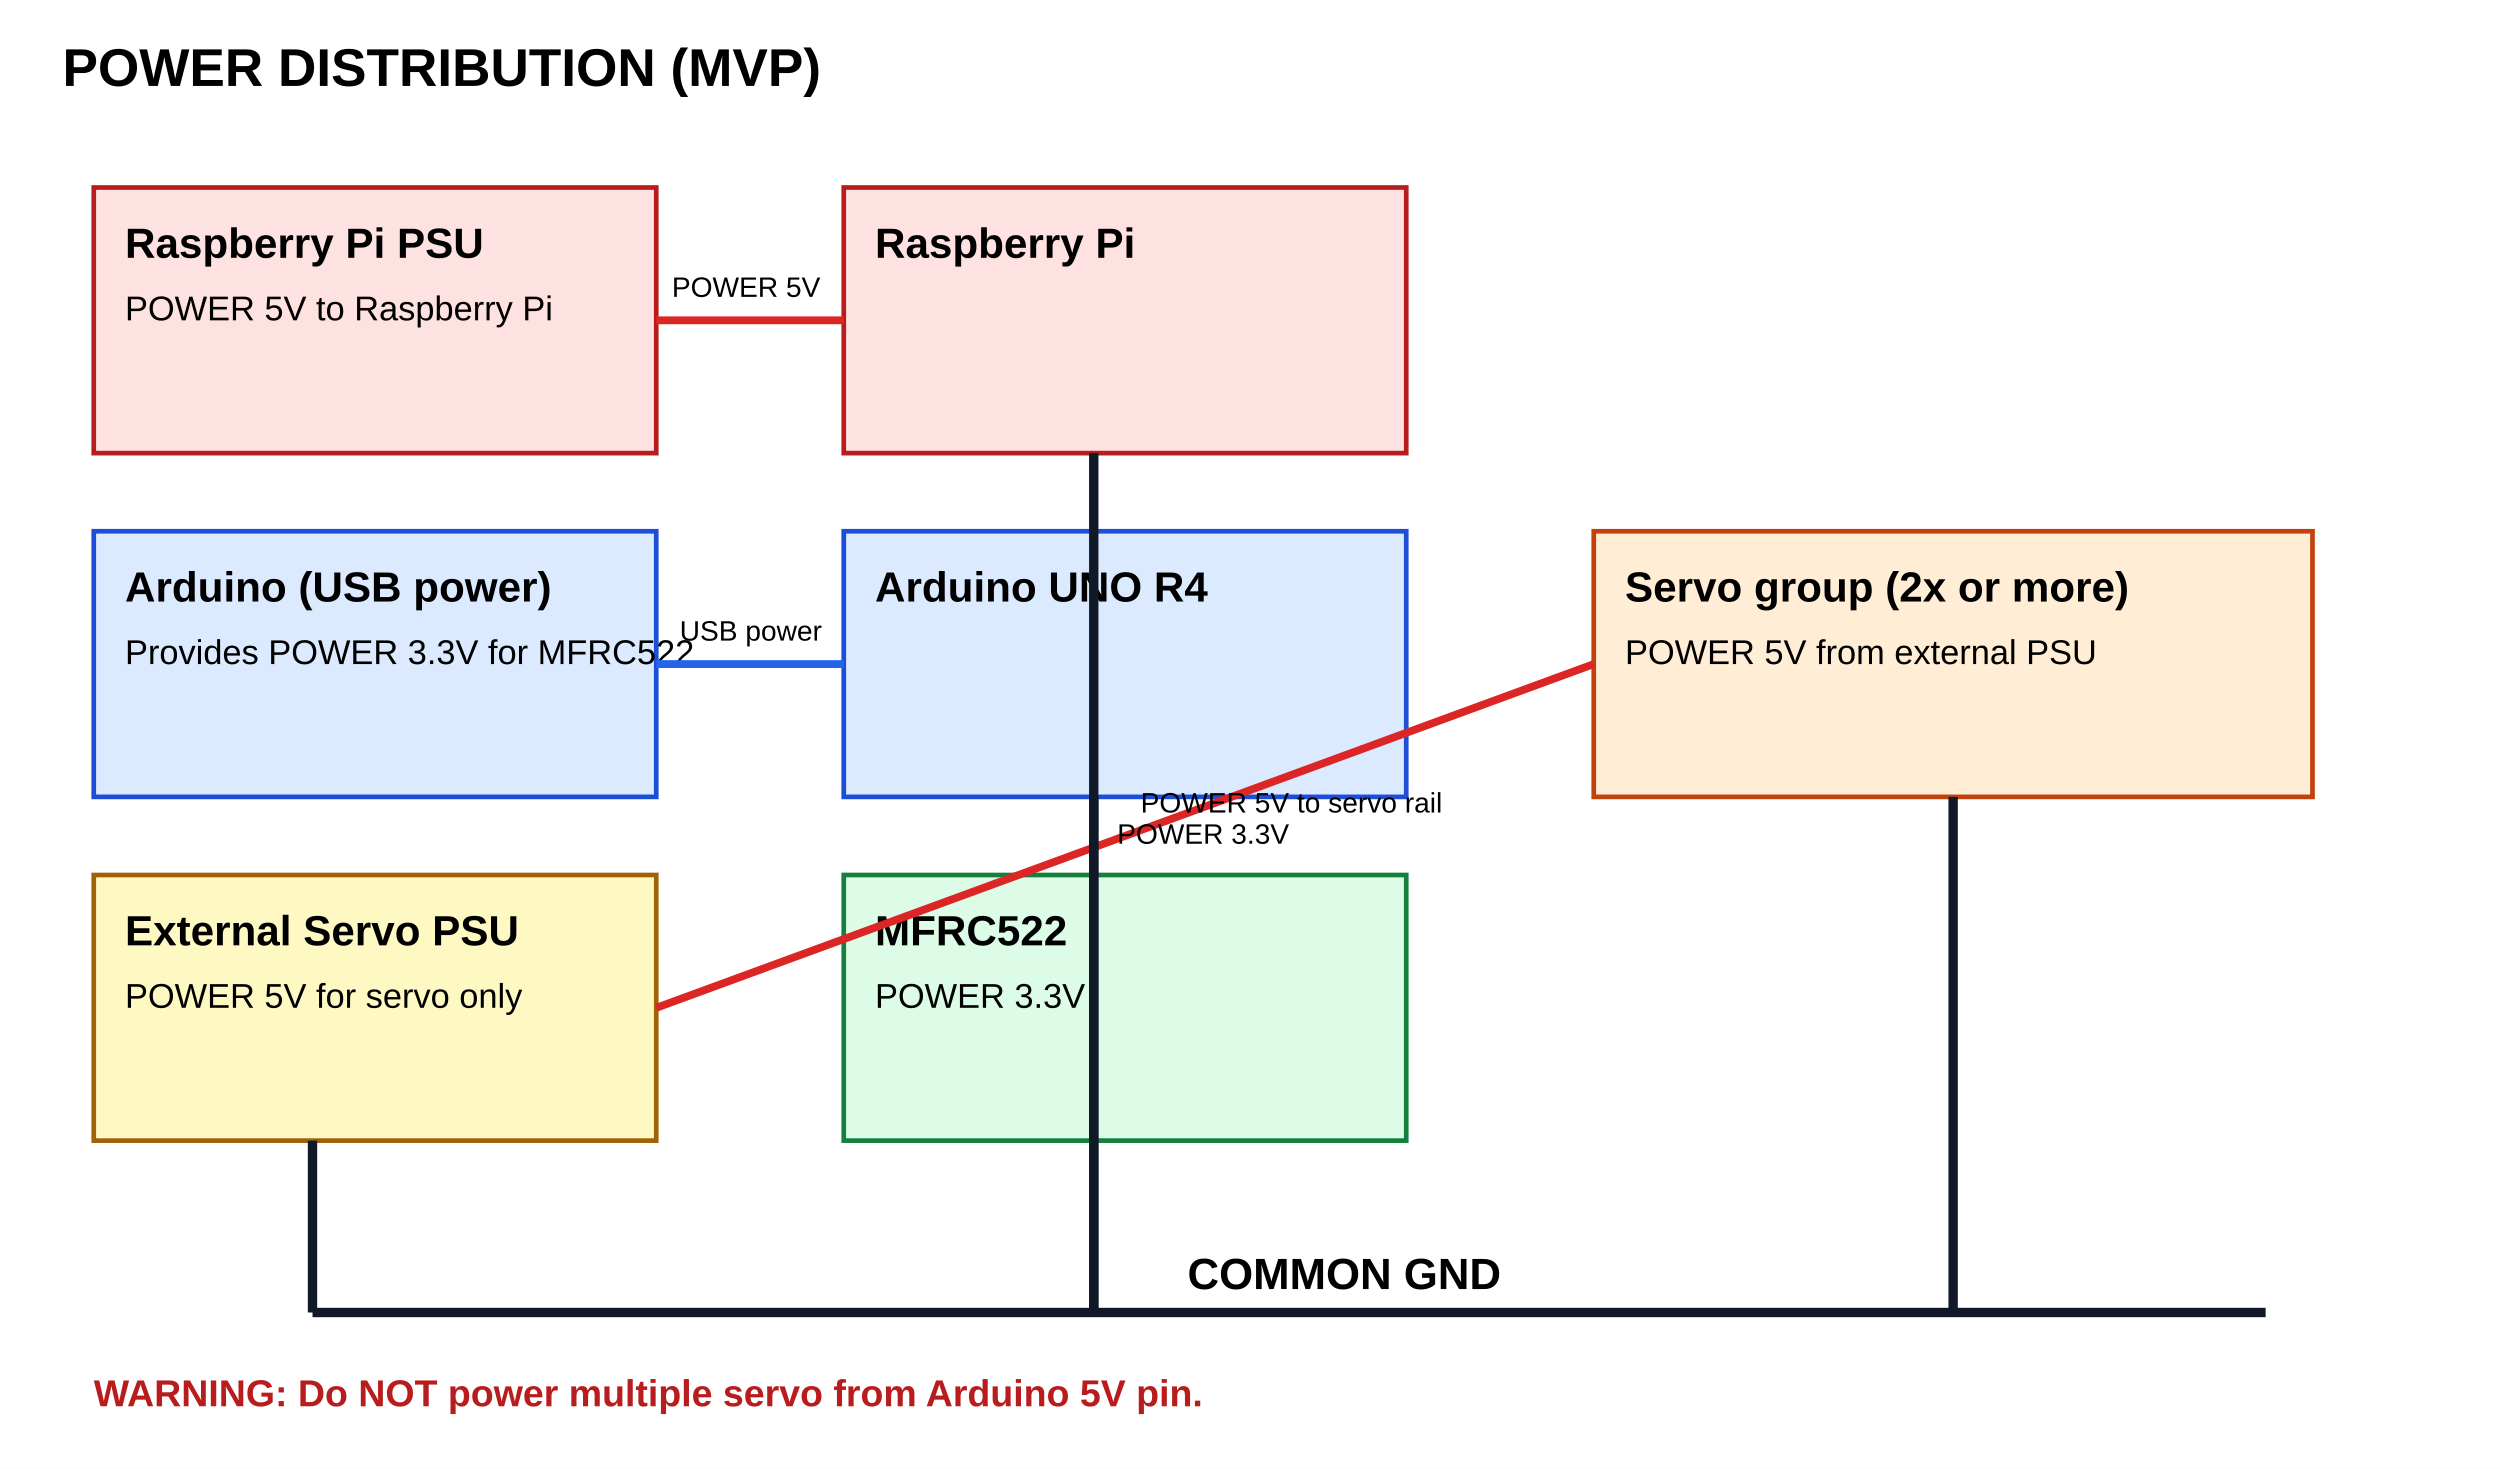
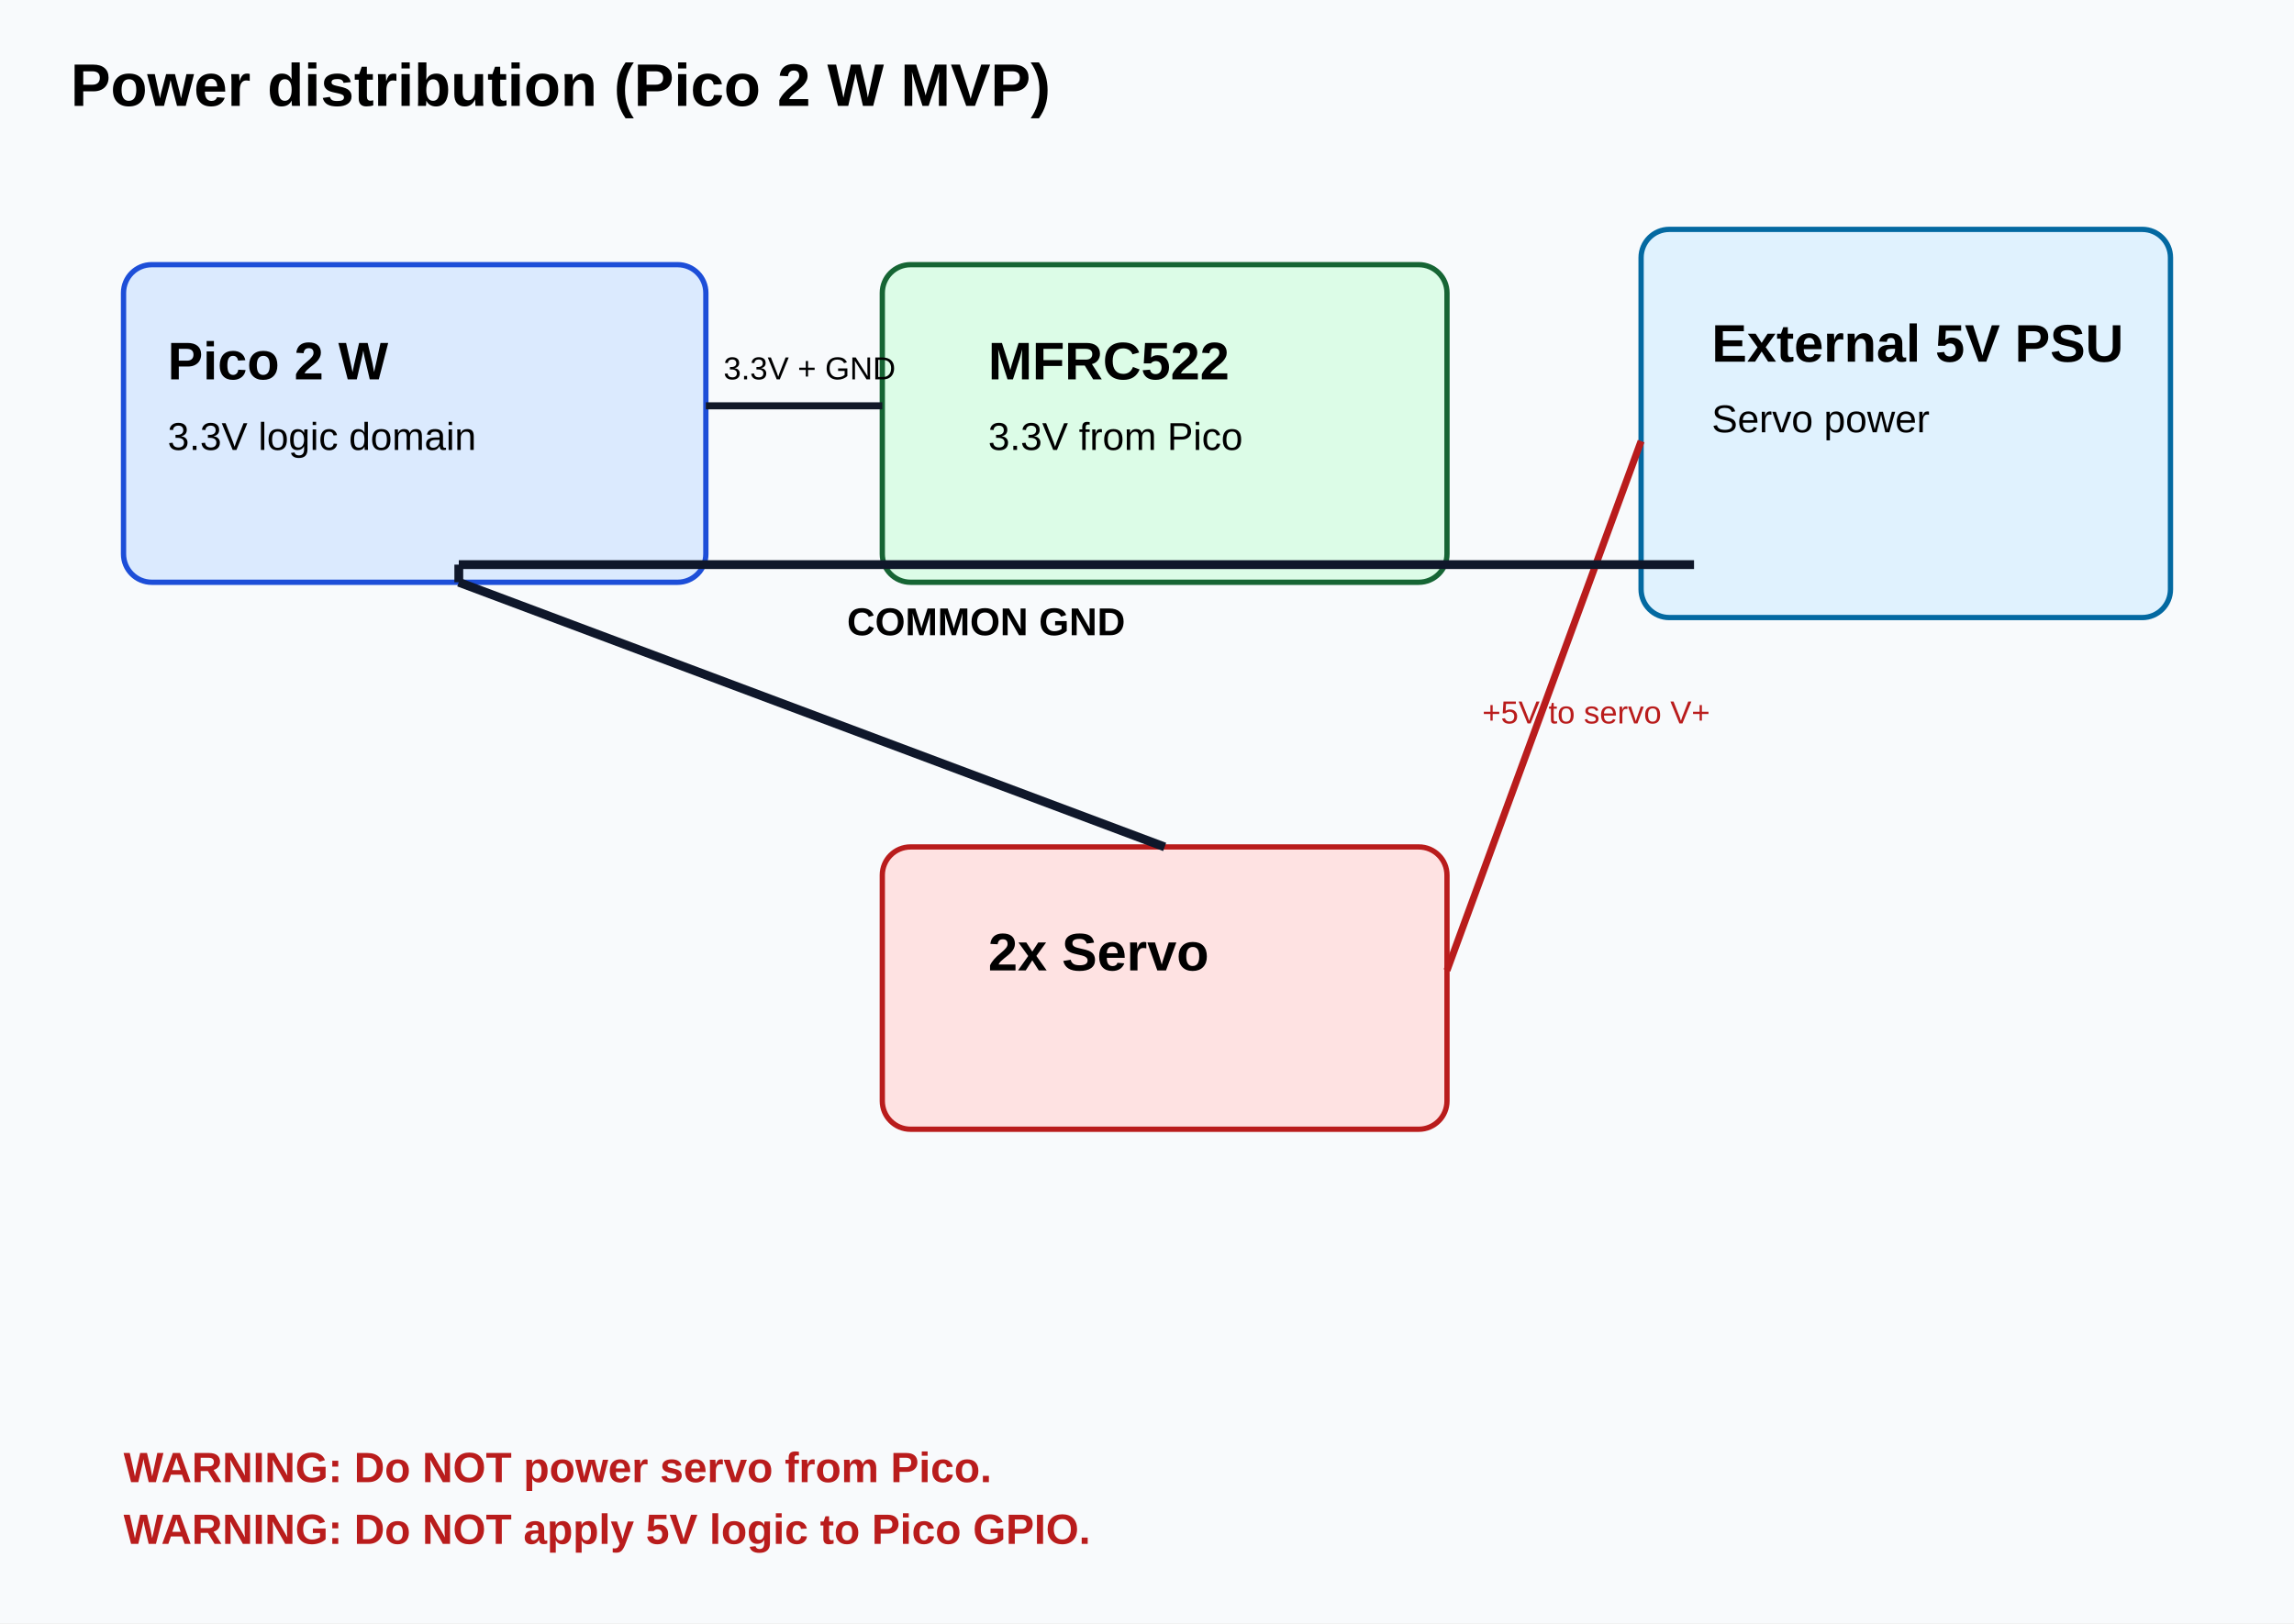
- <svg xmlns="http://www.w3.org/2000/svg" width="1600" height="940" viewBox="0 0 1600 940">
-   <rect width="1600" height="940" fill="#ffffff" />
-   <text x="40" y="55" font-family="Arial" font-size="34" font-weight="700">POWER DISTRIBUTION (MVP)</text>
-   <rect x="60" y="120" width="360" height="170" fill="#fee2e2" stroke="#b91c1c" stroke-width="3" />
-   <text x="80" y="165" font-size="27" font-family="Arial" font-weight="700">Raspberry Pi PSU</text>
-   <text x="80" y="205" font-size="22" font-family="Arial">POWER 5V to Raspberry Pi</text>
-   <rect x="60" y="340" width="360" height="170" fill="#dbeafe" stroke="#1d4ed8" stroke-width="3" />
-   <text x="80" y="385" font-size="27" font-family="Arial" font-weight="700">Arduino (USB power)</text>
-   <text x="80" y="425" font-size="22" font-family="Arial">Provides POWER 3.3V for MFRC522</text>
-   <rect x="60" y="560" width="360" height="170" fill="#fef9c3" stroke="#a16207" stroke-width="3" />
-   <text x="80" y="605" font-size="27" font-family="Arial" font-weight="700">External Servo PSU</text>
-   <text x="80" y="645" font-size="22" font-family="Arial">POWER 5V for servo only</text>
-   <rect x="540" y="120" width="360" height="170" fill="#fee2e2" stroke="#b91c1c" stroke-width="3" />
-   <text x="560" y="165" font-size="27" font-family="Arial" font-weight="700">Raspberry Pi</text>
-   <rect x="540" y="340" width="360" height="170" fill="#dbeafe" stroke="#1d4ed8" stroke-width="3" />
-   <text x="560" y="385" font-size="27" font-family="Arial" font-weight="700">Arduino UNO R4</text>
-   <rect x="540" y="560" width="360" height="170" fill="#dcfce7" stroke="#15803d" stroke-width="3" />
-   <text x="560" y="605" font-size="27" font-family="Arial" font-weight="700">MFRC522</text>
-   <text x="560" y="645" font-size="22" font-family="Arial">POWER 3.3V</text>
-   <rect x="1020" y="340" width="460" height="170" fill="#ffedd5" stroke="#c2410c" stroke-width="3" />
-   <text x="1040" y="385" font-size="27" font-family="Arial" font-weight="700">Servo group (2x or more)</text>
-   <text x="1040" y="425" font-size="22" font-family="Arial">POWER 5V from external PSU</text>
-   <line x1="420" y1="205" x2="540" y2="205" stroke="#dc2626" stroke-width="5" />
-   <text x="430" y="190" font-size="18" font-family="Arial">POWER 5V</text>
-   <line x1="420" y1="425" x2="540" y2="425" stroke="#2563eb" stroke-width="5" />
-   <text x="435" y="410" font-size="18" font-family="Arial">USB power</text>
-   <line x1="420" y1="645" x2="1020" y2="425" stroke="#dc2626" stroke-width="5" />
-   <text x="730" y="520" font-size="18" font-family="Arial">POWER 5V to servo rail</text>
-   <line x1="700" y1="510" x2="700" y2="560" stroke="#7c3aed" stroke-width="5" />
-   <text x="715" y="540" font-size="18" font-family="Arial">POWER 3.3V</text>
-   <line x1="200" y1="730" x2="200" y2="840" stroke="#111827" stroke-width="6" />
-   <line x1="200" y1="840" x2="1450" y2="840" stroke="#111827" stroke-width="6" />
-   <line x1="700" y1="510" x2="700" y2="840" stroke="#111827" stroke-width="6" />
-   <line x1="1250" y1="510" x2="1250" y2="840" stroke="#111827" stroke-width="6" />
-   <line x1="700" y1="290" x2="700" y2="840" stroke="#111827" stroke-width="6" />
-   <text x="760" y="825" font-size="28" font-family="Arial" font-weight="700">COMMON GND</text>
-   <text x="60" y="900" font-size="24" font-family="Arial" fill="#b91c1c" font-weight="700">WARNING: Do NOT power multiple servo from Arduino 5V pin.</text>
+ <svg xmlns="http://www.w3.org/2000/svg" width="1300" height="920" viewBox="0 0 1300 920">
+   <rect width="1300" height="920" fill="#f8fafc" />
+   <text x="40" y="60" font-size="34" font-family="Arial" font-weight="700">Power distribution (Pico 2 W MVP)</text>
+   <rect x="70" y="150" width="330" height="180" rx="16" fill="#dbeafe" stroke="#1d4ed8" stroke-width="3" />
+   <text x="95" y="215" font-size="30" font-family="Arial" font-weight="700">Pico 2 W</text>
+   <text x="95" y="255" font-size="22" font-family="Arial">3.3V logic domain</text>
+   <rect x="500" y="150" width="320" height="180" rx="16" fill="#dcfce7" stroke="#166534" stroke-width="3" />
+   <text x="560" y="215" font-size="30" font-family="Arial" font-weight="700">MFRC522</text>
+   <text x="560" y="255" font-size="22" font-family="Arial">3.3V from Pico</text>
+   <rect x="930" y="130" width="300" height="220" rx="16" fill="#e0f2fe" stroke="#0369a1" stroke-width="3" />
+   <text x="970" y="205" font-size="30" font-family="Arial" font-weight="700">External 5V PSU</text>
+   <text x="970" y="245" font-size="22" font-family="Arial">Servo power</text>
+   <rect x="500" y="480" width="320" height="160" rx="16" fill="#fee2e2" stroke="#b91c1c" stroke-width="3" />
+   <text x="560" y="550" font-size="30" font-family="Arial" font-weight="700">2x Servo</text>
+   <line x1="400" y1="230" x2="500" y2="230" stroke="#111827" stroke-width="4" />
+   <text x="410" y="215" font-size="18" font-family="Arial">3.3V + GND</text>
+   <line x1="930" y1="250" x2="820" y2="550" stroke="#b91c1c" stroke-width="4" />
+   <text x="840" y="410" font-size="18" font-family="Arial" fill="#b91c1c">+5V to servo V+</text>
+   <line x1="960" y1="320" x2="260" y2="320" stroke="#0f172a" stroke-width="5" />
+   <line x1="260" y1="320" x2="260" y2="330" stroke="#0f172a" stroke-width="5" />
+   <line x1="260" y1="330" x2="660" y2="480" stroke="#0f172a" stroke-width="5" />
+   <text x="480" y="360" font-size="22" font-family="Arial" font-weight="700">COMMON GND</text>
+   <text x="70" y="840" font-size="24" font-family="Arial" fill="#b91c1c" font-weight="700">WARNING: Do NOT power servo from Pico.</text>
+   <text x="70" y="875" font-size="24" font-family="Arial" fill="#b91c1c" font-weight="700">WARNING: Do NOT apply 5V logic to Pico GPIO.</text>
</svg>
